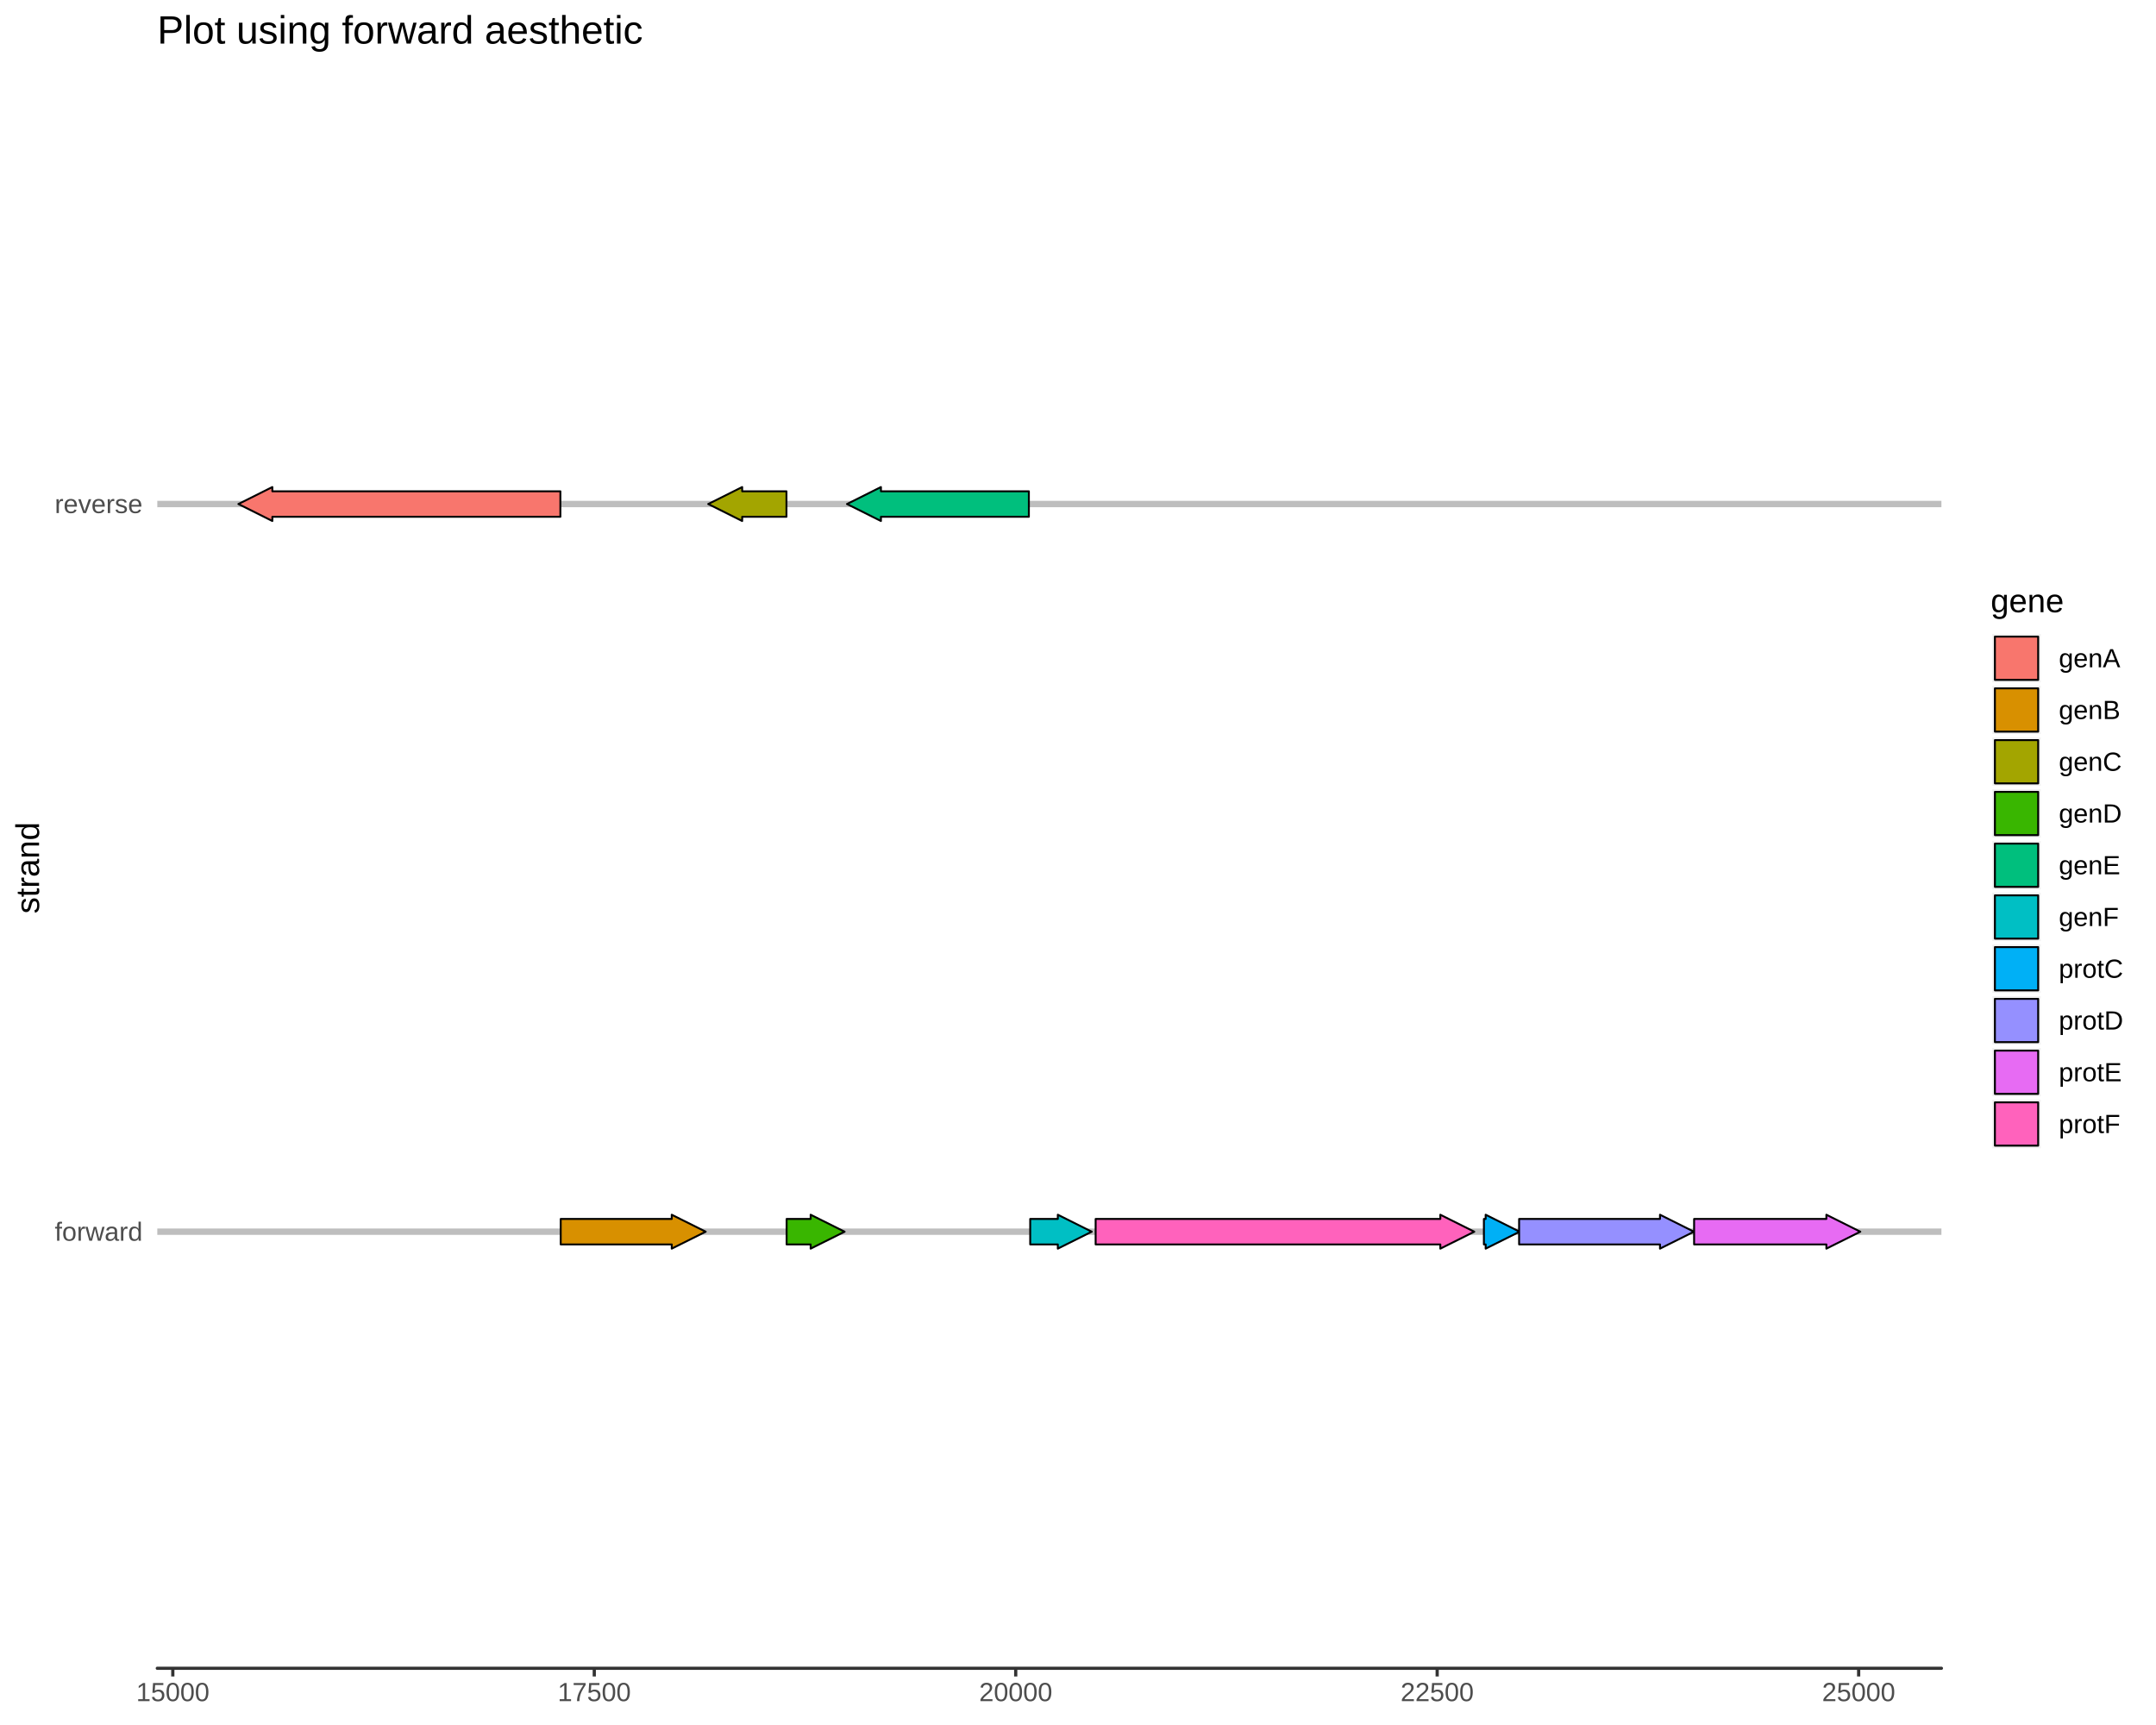
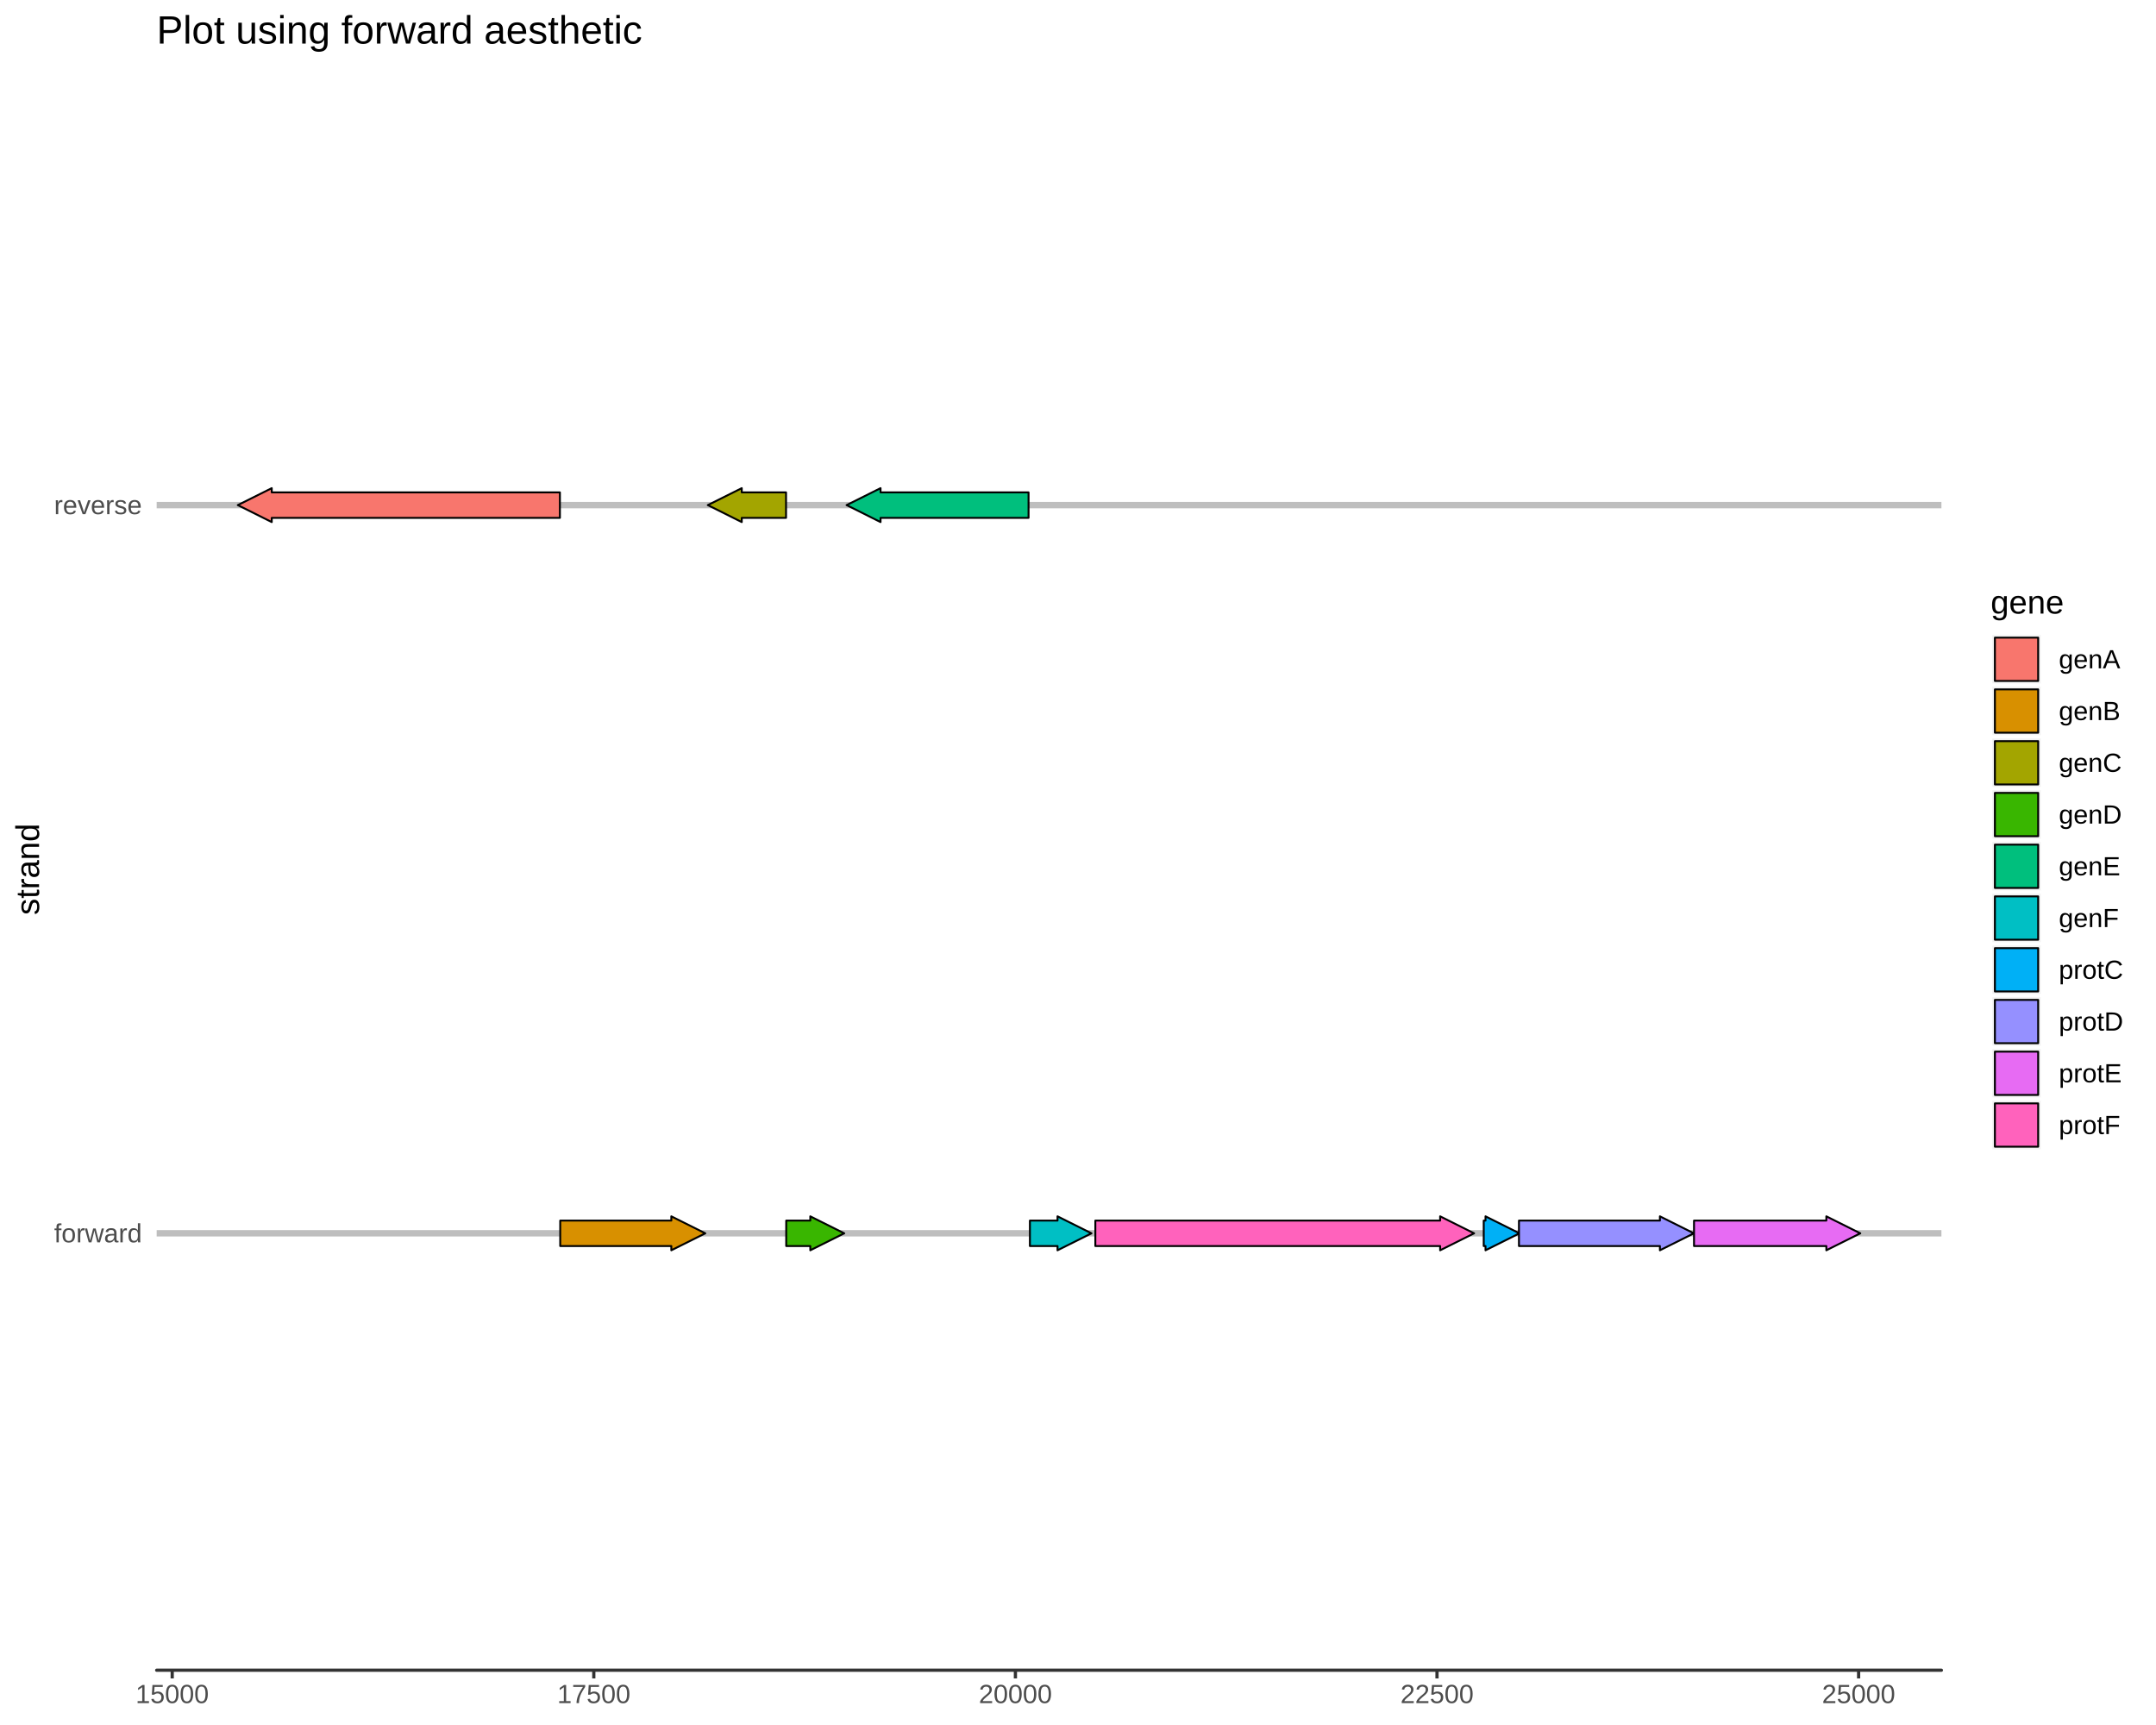
<svg xmlns="http://www.w3.org/2000/svg" viewBox="0 0 720.00 576.00">
  <defs>
    <style type="text/css">
    line, polyline, polygon, path, rect, circle {
      fill: none;
      stroke: #000000;
      stroke-linecap: round;
      stroke-linejoin: round;
      stroke-miterlimit: 10.00;
    }
  </style>
  </defs>
  <rect width="100%" height="100%" style="stroke: none; fill: #FFFFFF;" />
  <rect x="0.00" y="0.00" width="720.00" height="576.00" style="stroke-width: 1.07; stroke: #FFFFFF; fill: #FFFFFF;" />
  <defs>
-     <clipPath id="cpNTIuNTN8NjQ4LjM0fDU1Ny4wNnwyMi41Mg==">
-       <rect x="52.53" y="22.52" width="595.82" height="534.54" />
+     <clipPath id="cpNTIuMzJ8NjQ4LjM0fDU1Ny43MXwyMi43Nw==">
+       <rect x="52.32" y="22.77" width="596.02" height="534.94" />
    </clipPath>
  </defs>
-   <polyline points="52.53,411.28 648.34,411.28 " style="stroke-width: 2.13; stroke: #BEBEBE; stroke-linecap: butt;" clip-path="url(#cpNTIuNTN8NjQ4LjM0fDU1Ny4wNnwyMi41Mg==)" />
-   <polyline points="52.53,168.30 648.34,168.30 " style="stroke-width: 2.13; stroke: #BEBEBE; stroke-linecap: butt;" clip-path="url(#cpNTIuNTN8NjQ4LjM0fDU1Ny4wNnwyMi41Mg==)" />
-   <polygon points="187.14,164.05 187.14,172.56 90.95,172.56 90.95,173.97 79.61,168.30 90.95,162.63 90.95,164.05 " style="stroke-width: 0.64; fill: #F8766D;" clip-path="url(#cpNTIuNTN8NjQ4LjM0fDU1Ny4wNnwyMi41Mg==)" />
-   <polygon points="187.25,407.02 187.25,415.53 224.33,415.53 224.33,416.94 235.67,411.28 224.33,405.61 224.33,407.02 " style="stroke-width: 0.64; fill: #D89000;" clip-path="url(#cpNTIuNTN8NjQ4LjM0fDU1Ny4wNnwyMi41Mg==)" />
-   <polygon points="262.64,164.05 262.64,172.56 247.85,172.56 247.85,173.97 236.51,168.30 247.85,162.63 247.85,164.05 " style="stroke-width: 0.64; fill: #A3A500;" clip-path="url(#cpNTIuNTN8NjQ4LjM0fDU1Ny4wNnwyMi41Mg==)" />
-   <polygon points="262.69,407.02 262.69,415.53 270.72,415.53 270.72,416.94 282.06,411.28 270.72,405.61 270.72,407.02 " style="stroke-width: 0.64; fill: #39B600;" clip-path="url(#cpNTIuNTN8NjQ4LjM0fDU1Ny4wNnwyMi41Mg==)" />
-   <polygon points="343.59,164.05 343.59,172.56 294.19,172.56 294.19,173.97 282.85,168.30 294.19,162.63 294.19,164.05 " style="stroke-width: 0.64; fill: #00BF7D;" clip-path="url(#cpNTIuNTN8NjQ4LjM0fDU1Ny4wNnwyMi41Mg==)" />
-   <polygon points="344.04,407.02 344.04,415.53 353.26,415.53 353.26,416.94 364.59,411.28 353.26,405.61 353.26,407.02 " style="stroke-width: 0.64; fill: #00BFC4;" clip-path="url(#cpNTIuNTN8NjQ4LjM0fDU1Ny4wNnwyMi41Mg==)" />
-   <polygon points="365.89,407.02 365.89,415.53 481.00,415.53 481.00,416.94 492.34,411.28 481.00,405.61 481.00,407.02 " style="stroke-width: 0.64; fill: #FF62BC;" clip-path="url(#cpNTIuNTN8NjQ4LjM0fDU1Ny4wNnwyMi41Mg==)" />
-   <polygon points="495.55,407.02 495.55,415.53 496.14,415.53 496.14,416.94 507.48,411.28 496.14,405.61 496.14,407.02 " style="stroke-width: 0.64; fill: #00B0F6;" clip-path="url(#cpNTIuNTN8NjQ4LjM0fDU1Ny4wNnwyMi41Mg==)" />
-   <polygon points="507.31,407.02 507.31,415.53 554.36,415.53 554.36,416.94 565.69,411.28 554.36,405.61 554.36,407.02 " style="stroke-width: 0.64; fill: #9590FF;" clip-path="url(#cpNTIuNTN8NjQ4LjM0fDU1Ny4wNnwyMi41Mg==)" />
-   <polygon points="565.75,407.02 565.75,415.53 609.92,415.53 609.92,416.94 621.26,411.28 609.92,405.61 609.92,407.02 " style="stroke-width: 0.64; fill: #E76BF3;" clip-path="url(#cpNTIuNTN8NjQ4LjM0fDU1Ny4wNnwyMi41Mg==)" />
+   <polyline points="52.32,411.82 648.34,411.82 " style="stroke-width: 2.13; stroke: #BEBEBE; stroke-linecap: butt;" clip-path="url(#cpNTIuMzJ8NjQ4LjM0fDU1Ny43MXwyMi43Nw==)" />
+   <polyline points="52.32,168.66 648.34,168.66 " style="stroke-width: 2.13; stroke: #BEBEBE; stroke-linecap: butt;" clip-path="url(#cpNTIuMzJ8NjQ4LjM0fDU1Ny43MXwyMi43Nw==)" />
+   <polygon points="186.98,164.41 186.98,172.92 90.75,172.92 90.75,174.33 79.41,168.66 90.75,163.00 90.75,164.41 " style="stroke-width: 0.64; fill: #F8766D;" clip-path="url(#cpNTIuMzJ8NjQ4LjM0fDU1Ny43MXwyMi43Nw==)" />
+   <polygon points="187.09,407.57 187.09,416.07 224.19,416.07 224.19,417.49 235.53,411.82 224.19,406.15 224.19,407.57 " style="stroke-width: 0.64; fill: #D89000;" clip-path="url(#cpNTIuMzJ8NjQ4LjM0fDU1Ny43MXwyMi43Nw==)" />
+   <polygon points="262.50,164.41 262.50,172.92 247.71,172.92 247.71,174.33 236.37,168.66 247.71,163.00 247.71,164.41 " style="stroke-width: 0.64; fill: #A3A500;" clip-path="url(#cpNTIuMzJ8NjQ4LjM0fDU1Ny43MXwyMi43Nw==)" />
+   <polygon points="262.56,407.57 262.56,416.07 270.60,416.07 270.60,417.49 281.93,411.82 270.60,406.15 270.60,407.57 " style="stroke-width: 0.64; fill: #39B600;" clip-path="url(#cpNTIuMzJ8NjQ4LjM0fDU1Ny43MXwyMi43Nw==)" />
+   <polygon points="343.49,164.41 343.49,172.92 294.06,172.92 294.06,174.33 282.72,168.66 294.06,163.00 294.06,164.41 " style="stroke-width: 0.64; fill: #00BF7D;" clip-path="url(#cpNTIuMzJ8NjQ4LjM0fDU1Ny43MXwyMi43Nw==)" />
+   <polygon points="343.94,407.57 343.94,416.07 353.16,416.07 353.16,417.49 364.50,411.82 353.16,406.15 353.16,407.57 " style="stroke-width: 0.64; fill: #00BFC4;" clip-path="url(#cpNTIuMzJ8NjQ4LjM0fDU1Ny43MXwyMi43Nw==)" />
+   <polygon points="365.79,407.57 365.79,416.07 480.94,416.07 480.94,417.49 492.28,411.82 480.94,406.15 480.94,407.57 " style="stroke-width: 0.64; fill: #FF62BC;" clip-path="url(#cpNTIuMzJ8NjQ4LjM0fDU1Ny43MXwyMi43Nw==)" />
+   <polygon points="495.49,407.57 495.49,416.07 496.09,416.07 496.09,417.49 507.43,411.82 496.09,406.15 496.09,407.57 " style="stroke-width: 0.64; fill: #00B0F6;" clip-path="url(#cpNTIuMzJ8NjQ4LjM0fDU1Ny43MXwyMi43Nw==)" />
+   <polygon points="507.26,407.57 507.26,416.07 554.33,416.07 554.33,417.49 565.67,411.82 554.33,406.15 554.33,407.57 " style="stroke-width: 0.64; fill: #9590FF;" clip-path="url(#cpNTIuMzJ8NjQ4LjM0fDU1Ny43MXwyMi43Nw==)" />
+   <polygon points="565.72,407.57 565.72,416.07 609.91,416.07 609.91,417.49 621.25,411.82 609.91,406.15 609.91,407.57 " style="stroke-width: 0.64; fill: #E76BF3;" clip-path="url(#cpNTIuMzJ8NjQ4LjM0fDU1Ny43MXwyMi43Nw==)" />
  <defs>
    <clipPath id="cpMC4wMHw3MjAuMDB8NTc2LjAwfDAuMDA=">
      <rect x="0.00" y="0.00" width="720.00" height="576.00" />
    </clipPath>
  </defs>
  <g clip-path="url(#cpMC4wMHw3MjAuMDB8NTc2LjAwfDAuMDA=)">
-     <text x="18.28" y="414.30" style="font-size: 8.80px; fill: #4D4D4D; font-family: Liberation Sans;" textLength="29.31px" lengthAdjust="spacingAndGlyphs">forward</text>
+     <text x="18.08" y="414.84" style="font-size: 8.80px; fill: #4D4D4D; font-family: Liberation Sans;" textLength="29.31px" lengthAdjust="spacingAndGlyphs">forward</text>
  </g>
  <g clip-path="url(#cpMC4wMHw3MjAuMDB8NTc2LjAwfDAuMDA=)">
-     <text x="18.27" y="171.33" style="font-size: 8.80px; fill: #4D4D4D; font-family: Liberation Sans;" textLength="29.33px" lengthAdjust="spacingAndGlyphs">reverse</text>
+     <text x="18.06" y="171.69" style="font-size: 8.80px; fill: #4D4D4D; font-family: Liberation Sans;" textLength="29.33px" lengthAdjust="spacingAndGlyphs">reverse</text>
  </g>
-   <polyline points="52.53,557.06 648.34,557.06 " style="stroke-width: 1.07; stroke: #333333;" clip-path="url(#cpMC4wMHw3MjAuMDB8NTc2LjAwfDAuMDA=)" />
-   <polyline points="57.71,559.80 57.71,557.06 " style="stroke-width: 1.07; stroke: #333333; stroke-linecap: butt;" clip-path="url(#cpMC4wMHw3MjAuMDB8NTc2LjAwfDAuMDA=)" />
-   <polyline points="198.46,559.80 198.46,557.06 " style="stroke-width: 1.07; stroke: #333333; stroke-linecap: butt;" clip-path="url(#cpMC4wMHw3MjAuMDB8NTc2LjAwfDAuMDA=)" />
-   <polyline points="339.20,559.80 339.20,557.06 " style="stroke-width: 1.07; stroke: #333333; stroke-linecap: butt;" clip-path="url(#cpMC4wMHw3MjAuMDB8NTc2LjAwfDAuMDA=)" />
-   <polyline points="479.95,559.80 479.95,557.06 " style="stroke-width: 1.07; stroke: #333333; stroke-linecap: butt;" clip-path="url(#cpMC4wMHw3MjAuMDB8NTc2LjAwfDAuMDA=)" />
-   <polyline points="620.70,559.80 620.70,557.06 " style="stroke-width: 1.07; stroke: #333333; stroke-linecap: butt;" clip-path="url(#cpMC4wMHw3MjAuMDB8NTc2LjAwfDAuMDA=)" />
+   <polyline points="52.32,557.71 648.34,557.71 " style="stroke-width: 1.07; stroke: #333333;" clip-path="url(#cpMC4wMHw3MjAuMDB8NTc2LjAwfDAuMDA=)" />
+   <polyline points="57.51,560.45 57.51,557.71 " style="stroke-width: 1.07; stroke: #333333; stroke-linecap: butt;" clip-path="url(#cpMC4wMHw3MjAuMDB8NTc2LjAwfDAuMDA=)" />
+   <polyline points="198.30,560.45 198.30,557.71 " style="stroke-width: 1.07; stroke: #333333; stroke-linecap: butt;" clip-path="url(#cpMC4wMHw3MjAuMDB8NTc2LjAwfDAuMDA=)" />
+   <polyline points="339.10,560.45 339.10,557.71 " style="stroke-width: 1.07; stroke: #333333; stroke-linecap: butt;" clip-path="url(#cpMC4wMHw3MjAuMDB8NTc2LjAwfDAuMDA=)" />
+   <polyline points="479.89,560.45 479.89,557.71 " style="stroke-width: 1.07; stroke: #333333; stroke-linecap: butt;" clip-path="url(#cpMC4wMHw3MjAuMDB8NTc2LjAwfDAuMDA=)" />
+   <polyline points="620.69,560.45 620.69,557.71 " style="stroke-width: 1.07; stroke: #333333; stroke-linecap: butt;" clip-path="url(#cpMC4wMHw3MjAuMDB8NTc2LjAwfDAuMDA=)" />
  <g clip-path="url(#cpMC4wMHw3MjAuMDB8NTc2LjAwfDAuMDA=)">
-     <text x="45.48" y="568.04" style="font-size: 8.80px; fill: #4D4D4D; font-family: Liberation Sans;" textLength="24.45px" lengthAdjust="spacingAndGlyphs">15000</text>
+     <text x="45.28" y="568.69" style="font-size: 8.80px; fill: #4D4D4D; font-family: Liberation Sans;" textLength="24.45px" lengthAdjust="spacingAndGlyphs">15000</text>
  </g>
  <g clip-path="url(#cpMC4wMHw3MjAuMDB8NTc2LjAwfDAuMDA=)">
-     <text x="186.23" y="568.04" style="font-size: 8.80px; fill: #4D4D4D; font-family: Liberation Sans;" textLength="24.45px" lengthAdjust="spacingAndGlyphs">17500</text>
+     <text x="186.08" y="568.69" style="font-size: 8.80px; fill: #4D4D4D; font-family: Liberation Sans;" textLength="24.45px" lengthAdjust="spacingAndGlyphs">17500</text>
  </g>
  <g clip-path="url(#cpMC4wMHw3MjAuMDB8NTc2LjAwfDAuMDA=)">
-     <text x="326.98" y="568.04" style="font-size: 8.80px; fill: #4D4D4D; font-family: Liberation Sans;" textLength="24.45px" lengthAdjust="spacingAndGlyphs">20000</text>
+     <text x="326.87" y="568.69" style="font-size: 8.80px; fill: #4D4D4D; font-family: Liberation Sans;" textLength="24.45px" lengthAdjust="spacingAndGlyphs">20000</text>
  </g>
  <g clip-path="url(#cpMC4wMHw3MjAuMDB8NTc2LjAwfDAuMDA=)">
-     <text x="467.72" y="568.04" style="font-size: 8.80px; fill: #4D4D4D; font-family: Liberation Sans;" textLength="24.45px" lengthAdjust="spacingAndGlyphs">22500</text>
+     <text x="467.67" y="568.69" style="font-size: 8.80px; fill: #4D4D4D; font-family: Liberation Sans;" textLength="24.45px" lengthAdjust="spacingAndGlyphs">22500</text>
  </g>
  <g clip-path="url(#cpMC4wMHw3MjAuMDB8NTc2LjAwfDAuMDA=)">
-     <text x="608.47" y="568.04" style="font-size: 8.80px; fill: #4D4D4D; font-family: Liberation Sans;" textLength="24.45px" lengthAdjust="spacingAndGlyphs">25000</text>
+     <text x="608.46" y="568.69" style="font-size: 8.80px; fill: #4D4D4D; font-family: Liberation Sans;" textLength="24.45px" lengthAdjust="spacingAndGlyphs">25000</text>
  </g>
  <g clip-path="url(#cpMC4wMHw3MjAuMDB8NTc2LjAwfDAuMDA=)">
-     <text transform="translate(13.04,305.09) rotate(-90)" style="font-size: 11.00px; font-family: Liberation Sans;" textLength="30.59px" lengthAdjust="spacingAndGlyphs">strand</text>
+     <text transform="translate(13.04,305.54) rotate(-90)" style="font-size: 11.00px; font-family: Liberation Sans;" textLength="30.59px" lengthAdjust="spacingAndGlyphs">strand</text>
  </g>
-   <rect x="659.30" y="190.15" width="55.22" height="199.29" style="stroke-width: 1.07; stroke: none; fill: #FFFFFF;" clip-path="url(#cpMC4wMHw3MjAuMDB8NTc2LjAwfDAuMDA=)" />
+   <rect x="659.30" y="190.70" width="55.22" height="199.08" style="stroke-width: 1.07; stroke: none; fill: #FFFFFF;" clip-path="url(#cpMC4wMHw3MjAuMDB8NTc2LjAwfDAuMDA=)" />
  <g clip-path="url(#cpMC4wMHw3MjAuMDB8NTc2LjAwfDAuMDA=)">
-     <text x="664.78" y="204.43" style="font-size: 11.00px; font-family: Liberation Sans;" textLength="24.50px" lengthAdjust="spacingAndGlyphs">gene</text>
+     <text x="664.78" y="204.88" style="font-size: 11.00px; font-family: Liberation Sans;" textLength="24.50px" lengthAdjust="spacingAndGlyphs">gene</text>
  </g>
-   <rect x="664.78" y="211.15" width="17.28" height="17.28" style="stroke-width: 1.07; stroke: #FFFFFF; fill: #F2F2F2;" clip-path="url(#cpMC4wMHw3MjAuMDB8NTc2LjAwfDAuMDA=)" />
-   <rect x="666.20" y="212.57" width="14.45" height="14.45" style="stroke-width: 0.64; fill: #F8766D;" clip-path="url(#cpMC4wMHw3MjAuMDB8NTc2LjAwfDAuMDA=)" />
-   <rect x="664.78" y="228.43" width="17.28" height="17.28" style="stroke-width: 1.07; stroke: #FFFFFF; fill: #F2F2F2;" clip-path="url(#cpMC4wMHw3MjAuMDB8NTc2LjAwfDAuMDA=)" />
-   <rect x="666.20" y="229.85" width="14.45" height="14.45" style="stroke-width: 0.64; fill: #D89000;" clip-path="url(#cpMC4wMHw3MjAuMDB8NTc2LjAwfDAuMDA=)" />
-   <rect x="664.78" y="245.71" width="17.28" height="17.28" style="stroke-width: 1.07; stroke: #FFFFFF; fill: #F2F2F2;" clip-path="url(#cpMC4wMHw3MjAuMDB8NTc2LjAwfDAuMDA=)" />
-   <rect x="666.20" y="247.13" width="14.45" height="14.45" style="stroke-width: 0.64; fill: #A3A500;" clip-path="url(#cpMC4wMHw3MjAuMDB8NTc2LjAwfDAuMDA=)" />
-   <rect x="664.78" y="262.99" width="17.28" height="17.28" style="stroke-width: 1.07; stroke: #FFFFFF; fill: #F2F2F2;" clip-path="url(#cpMC4wMHw3MjAuMDB8NTc2LjAwfDAuMDA=)" />
-   <rect x="666.20" y="264.41" width="14.45" height="14.45" style="stroke-width: 0.64; fill: #39B600;" clip-path="url(#cpMC4wMHw3MjAuMDB8NTc2LjAwfDAuMDA=)" />
-   <rect x="664.78" y="280.27" width="17.28" height="17.28" style="stroke-width: 1.07; stroke: #FFFFFF; fill: #F2F2F2;" clip-path="url(#cpMC4wMHw3MjAuMDB8NTc2LjAwfDAuMDA=)" />
-   <rect x="666.20" y="281.69" width="14.45" height="14.45" style="stroke-width: 0.64; fill: #00BF7D;" clip-path="url(#cpMC4wMHw3MjAuMDB8NTc2LjAwfDAuMDA=)" />
-   <rect x="664.78" y="297.55" width="17.28" height="17.28" style="stroke-width: 1.07; stroke: #FFFFFF; fill: #F2F2F2;" clip-path="url(#cpMC4wMHw3MjAuMDB8NTc2LjAwfDAuMDA=)" />
-   <rect x="666.20" y="298.97" width="14.45" height="14.45" style="stroke-width: 0.64; fill: #00BFC4;" clip-path="url(#cpMC4wMHw3MjAuMDB8NTc2LjAwfDAuMDA=)" />
-   <rect x="664.78" y="314.83" width="17.28" height="17.28" style="stroke-width: 1.07; stroke: #FFFFFF; fill: #F2F2F2;" clip-path="url(#cpMC4wMHw3MjAuMDB8NTc2LjAwfDAuMDA=)" />
-   <rect x="666.20" y="316.25" width="14.45" height="14.45" style="stroke-width: 0.64; fill: #00B0F6;" clip-path="url(#cpMC4wMHw3MjAuMDB8NTc2LjAwfDAuMDA=)" />
-   <rect x="664.78" y="332.11" width="17.28" height="17.28" style="stroke-width: 1.07; stroke: #FFFFFF; fill: #F2F2F2;" clip-path="url(#cpMC4wMHw3MjAuMDB8NTc2LjAwfDAuMDA=)" />
-   <rect x="666.20" y="333.53" width="14.45" height="14.45" style="stroke-width: 0.64; fill: #9590FF;" clip-path="url(#cpMC4wMHw3MjAuMDB8NTc2LjAwfDAuMDA=)" />
-   <rect x="664.78" y="349.39" width="17.28" height="17.28" style="stroke-width: 1.07; stroke: #FFFFFF; fill: #F2F2F2;" clip-path="url(#cpMC4wMHw3MjAuMDB8NTc2LjAwfDAuMDA=)" />
-   <rect x="666.20" y="350.81" width="14.45" height="14.45" style="stroke-width: 0.64; fill: #E76BF3;" clip-path="url(#cpMC4wMHw3MjAuMDB8NTc2LjAwfDAuMDA=)" />
-   <rect x="664.78" y="366.67" width="17.28" height="17.28" style="stroke-width: 1.07; stroke: #FFFFFF; fill: #F2F2F2;" clip-path="url(#cpMC4wMHw3MjAuMDB8NTc2LjAwfDAuMDA=)" />
-   <rect x="666.20" y="368.09" width="14.45" height="14.45" style="stroke-width: 0.64; fill: #FF62BC;" clip-path="url(#cpMC4wMHw3MjAuMDB8NTc2LjAwfDAuMDA=)" />
+   <rect x="664.78" y="211.50" width="17.28" height="17.28" style="stroke-width: 1.07; stroke: #FFFFFF; fill: #F2F2F2;" clip-path="url(#cpMC4wMHw3MjAuMDB8NTc2LjAwfDAuMDA=)" />
+   <rect x="666.20" y="212.92" width="14.45" height="14.45" style="stroke-width: 0.64; fill: #F8766D;" clip-path="url(#cpMC4wMHw3MjAuMDB8NTc2LjAwfDAuMDA=)" />
+   <rect x="664.78" y="228.78" width="17.28" height="17.28" style="stroke-width: 1.07; stroke: #FFFFFF; fill: #F2F2F2;" clip-path="url(#cpMC4wMHw3MjAuMDB8NTc2LjAwfDAuMDA=)" />
+   <rect x="666.20" y="230.20" width="14.45" height="14.45" style="stroke-width: 0.64; fill: #D89000;" clip-path="url(#cpMC4wMHw3MjAuMDB8NTc2LjAwfDAuMDA=)" />
+   <rect x="664.78" y="246.06" width="17.28" height="17.28" style="stroke-width: 1.07; stroke: #FFFFFF; fill: #F2F2F2;" clip-path="url(#cpMC4wMHw3MjAuMDB8NTc2LjAwfDAuMDA=)" />
+   <rect x="666.20" y="247.48" width="14.45" height="14.45" style="stroke-width: 0.64; fill: #A3A500;" clip-path="url(#cpMC4wMHw3MjAuMDB8NTc2LjAwfDAuMDA=)" />
+   <rect x="664.78" y="263.34" width="17.28" height="17.28" style="stroke-width: 1.07; stroke: #FFFFFF; fill: #F2F2F2;" clip-path="url(#cpMC4wMHw3MjAuMDB8NTc2LjAwfDAuMDA=)" />
+   <rect x="666.20" y="264.76" width="14.45" height="14.45" style="stroke-width: 0.64; fill: #39B600;" clip-path="url(#cpMC4wMHw3MjAuMDB8NTc2LjAwfDAuMDA=)" />
+   <rect x="664.78" y="280.62" width="17.28" height="17.28" style="stroke-width: 1.07; stroke: #FFFFFF; fill: #F2F2F2;" clip-path="url(#cpMC4wMHw3MjAuMDB8NTc2LjAwfDAuMDA=)" />
+   <rect x="666.20" y="282.04" width="14.45" height="14.45" style="stroke-width: 0.64; fill: #00BF7D;" clip-path="url(#cpMC4wMHw3MjAuMDB8NTc2LjAwfDAuMDA=)" />
+   <rect x="664.78" y="297.90" width="17.28" height="17.28" style="stroke-width: 1.07; stroke: #FFFFFF; fill: #F2F2F2;" clip-path="url(#cpMC4wMHw3MjAuMDB8NTc2LjAwfDAuMDA=)" />
+   <rect x="666.20" y="299.32" width="14.45" height="14.45" style="stroke-width: 0.64; fill: #00BFC4;" clip-path="url(#cpMC4wMHw3MjAuMDB8NTc2LjAwfDAuMDA=)" />
+   <rect x="664.78" y="315.18" width="17.28" height="17.28" style="stroke-width: 1.07; stroke: #FFFFFF; fill: #F2F2F2;" clip-path="url(#cpMC4wMHw3MjAuMDB8NTc2LjAwfDAuMDA=)" />
+   <rect x="666.20" y="316.60" width="14.45" height="14.45" style="stroke-width: 0.64; fill: #00B0F6;" clip-path="url(#cpMC4wMHw3MjAuMDB8NTc2LjAwfDAuMDA=)" />
+   <rect x="664.78" y="332.46" width="17.28" height="17.28" style="stroke-width: 1.07; stroke: #FFFFFF; fill: #F2F2F2;" clip-path="url(#cpMC4wMHw3MjAuMDB8NTc2LjAwfDAuMDA=)" />
+   <rect x="666.20" y="333.88" width="14.45" height="14.45" style="stroke-width: 0.64; fill: #9590FF;" clip-path="url(#cpMC4wMHw3MjAuMDB8NTc2LjAwfDAuMDA=)" />
+   <rect x="664.78" y="349.74" width="17.28" height="17.28" style="stroke-width: 1.07; stroke: #FFFFFF; fill: #F2F2F2;" clip-path="url(#cpMC4wMHw3MjAuMDB8NTc2LjAwfDAuMDA=)" />
+   <rect x="666.20" y="351.16" width="14.45" height="14.45" style="stroke-width: 0.64; fill: #E76BF3;" clip-path="url(#cpMC4wMHw3MjAuMDB8NTc2LjAwfDAuMDA=)" />
+   <rect x="664.78" y="367.02" width="17.28" height="17.28" style="stroke-width: 1.07; stroke: #FFFFFF; fill: #F2F2F2;" clip-path="url(#cpMC4wMHw3MjAuMDB8NTc2LjAwfDAuMDA=)" />
+   <rect x="666.20" y="368.44" width="14.45" height="14.45" style="stroke-width: 0.64; fill: #FF62BC;" clip-path="url(#cpMC4wMHw3MjAuMDB8NTc2LjAwfDAuMDA=)" />
  <g clip-path="url(#cpMC4wMHw3MjAuMDB8NTc2LjAwfDAuMDA=)">
-     <text x="687.54" y="222.82" style="font-size: 8.80px; font-family: Liberation Sans;" textLength="20.55px" lengthAdjust="spacingAndGlyphs">genA</text>
+     <text x="687.54" y="223.17" style="font-size: 8.80px; font-family: Liberation Sans;" textLength="20.55px" lengthAdjust="spacingAndGlyphs">genA</text>
  </g>
  <g clip-path="url(#cpMC4wMHw3MjAuMDB8NTc2LjAwfDAuMDA=)">
-     <text x="687.54" y="240.10" style="font-size: 8.80px; font-family: Liberation Sans;" textLength="20.55px" lengthAdjust="spacingAndGlyphs">genB</text>
+     <text x="687.54" y="240.45" style="font-size: 8.80px; font-family: Liberation Sans;" textLength="20.55px" lengthAdjust="spacingAndGlyphs">genB</text>
  </g>
  <g clip-path="url(#cpMC4wMHw3MjAuMDB8NTc2LjAwfDAuMDA=)">
-     <text x="687.54" y="257.38" style="font-size: 8.80px; font-family: Liberation Sans;" textLength="21.03px" lengthAdjust="spacingAndGlyphs">genC</text>
+     <text x="687.54" y="257.73" style="font-size: 8.80px; font-family: Liberation Sans;" textLength="21.03px" lengthAdjust="spacingAndGlyphs">genC</text>
  </g>
  <g clip-path="url(#cpMC4wMHw3MjAuMDB8NTc2LjAwfDAuMDA=)">
-     <text x="687.54" y="274.66" style="font-size: 8.80px; font-family: Liberation Sans;" textLength="21.03px" lengthAdjust="spacingAndGlyphs">genD</text>
+     <text x="687.54" y="275.01" style="font-size: 8.80px; font-family: Liberation Sans;" textLength="21.03px" lengthAdjust="spacingAndGlyphs">genD</text>
  </g>
  <g clip-path="url(#cpMC4wMHw3MjAuMDB8NTc2LjAwfDAuMDA=)">
-     <text x="687.54" y="291.94" style="font-size: 8.80px; font-family: Liberation Sans;" textLength="20.55px" lengthAdjust="spacingAndGlyphs">genE</text>
+     <text x="687.54" y="292.29" style="font-size: 8.80px; font-family: Liberation Sans;" textLength="20.55px" lengthAdjust="spacingAndGlyphs">genE</text>
  </g>
  <g clip-path="url(#cpMC4wMHw3MjAuMDB8NTc2LjAwfDAuMDA=)">
-     <text x="687.54" y="309.22" style="font-size: 8.80px; font-family: Liberation Sans;" textLength="20.05px" lengthAdjust="spacingAndGlyphs">genF</text>
+     <text x="687.54" y="309.57" style="font-size: 8.80px; font-family: Liberation Sans;" textLength="20.05px" lengthAdjust="spacingAndGlyphs">genF</text>
  </g>
  <g clip-path="url(#cpMC4wMHw3MjAuMDB8NTc2LjAwfDAuMDA=)">
-     <text x="687.54" y="326.50" style="font-size: 8.80px; font-family: Liberation Sans;" textLength="21.50px" lengthAdjust="spacingAndGlyphs">protC</text>
+     <text x="687.54" y="326.85" style="font-size: 8.80px; font-family: Liberation Sans;" textLength="21.50px" lengthAdjust="spacingAndGlyphs">protC</text>
  </g>
  <g clip-path="url(#cpMC4wMHw3MjAuMDB8NTc2LjAwfDAuMDA=)">
-     <text x="687.54" y="343.78" style="font-size: 8.80px; font-family: Liberation Sans;" textLength="21.50px" lengthAdjust="spacingAndGlyphs">protD</text>
+     <text x="687.54" y="344.13" style="font-size: 8.80px; font-family: Liberation Sans;" textLength="21.50px" lengthAdjust="spacingAndGlyphs">protD</text>
  </g>
  <g clip-path="url(#cpMC4wMHw3MjAuMDB8NTc2LjAwfDAuMDA=)">
-     <text x="687.54" y="361.06" style="font-size: 8.80px; font-family: Liberation Sans;" textLength="21.02px" lengthAdjust="spacingAndGlyphs">protE</text>
+     <text x="687.54" y="361.41" style="font-size: 8.80px; font-family: Liberation Sans;" textLength="21.02px" lengthAdjust="spacingAndGlyphs">protE</text>
  </g>
  <g clip-path="url(#cpMC4wMHw3MjAuMDB8NTc2LjAwfDAuMDA=)">
-     <text x="687.54" y="378.34" style="font-size: 8.80px; font-family: Liberation Sans;" textLength="20.52px" lengthAdjust="spacingAndGlyphs">protF</text>
+     <text x="687.54" y="378.69" style="font-size: 8.80px; font-family: Liberation Sans;" textLength="20.52px" lengthAdjust="spacingAndGlyphs">protF</text>
  </g>
  <g clip-path="url(#cpMC4wMHw3MjAuMDB8NTc2LjAwfDAuMDA=)">
-     <text x="52.53" y="14.56" style="font-size: 13.20px; font-family: Liberation Sans;" textLength="161.91px" lengthAdjust="spacingAndGlyphs">Plot using forward aesthetic</text>
+     <text x="52.32" y="14.56" style="font-size: 13.20px; font-family: Liberation Sans;" textLength="161.91px" lengthAdjust="spacingAndGlyphs">Plot using forward aesthetic</text>
  </g>
</svg>
